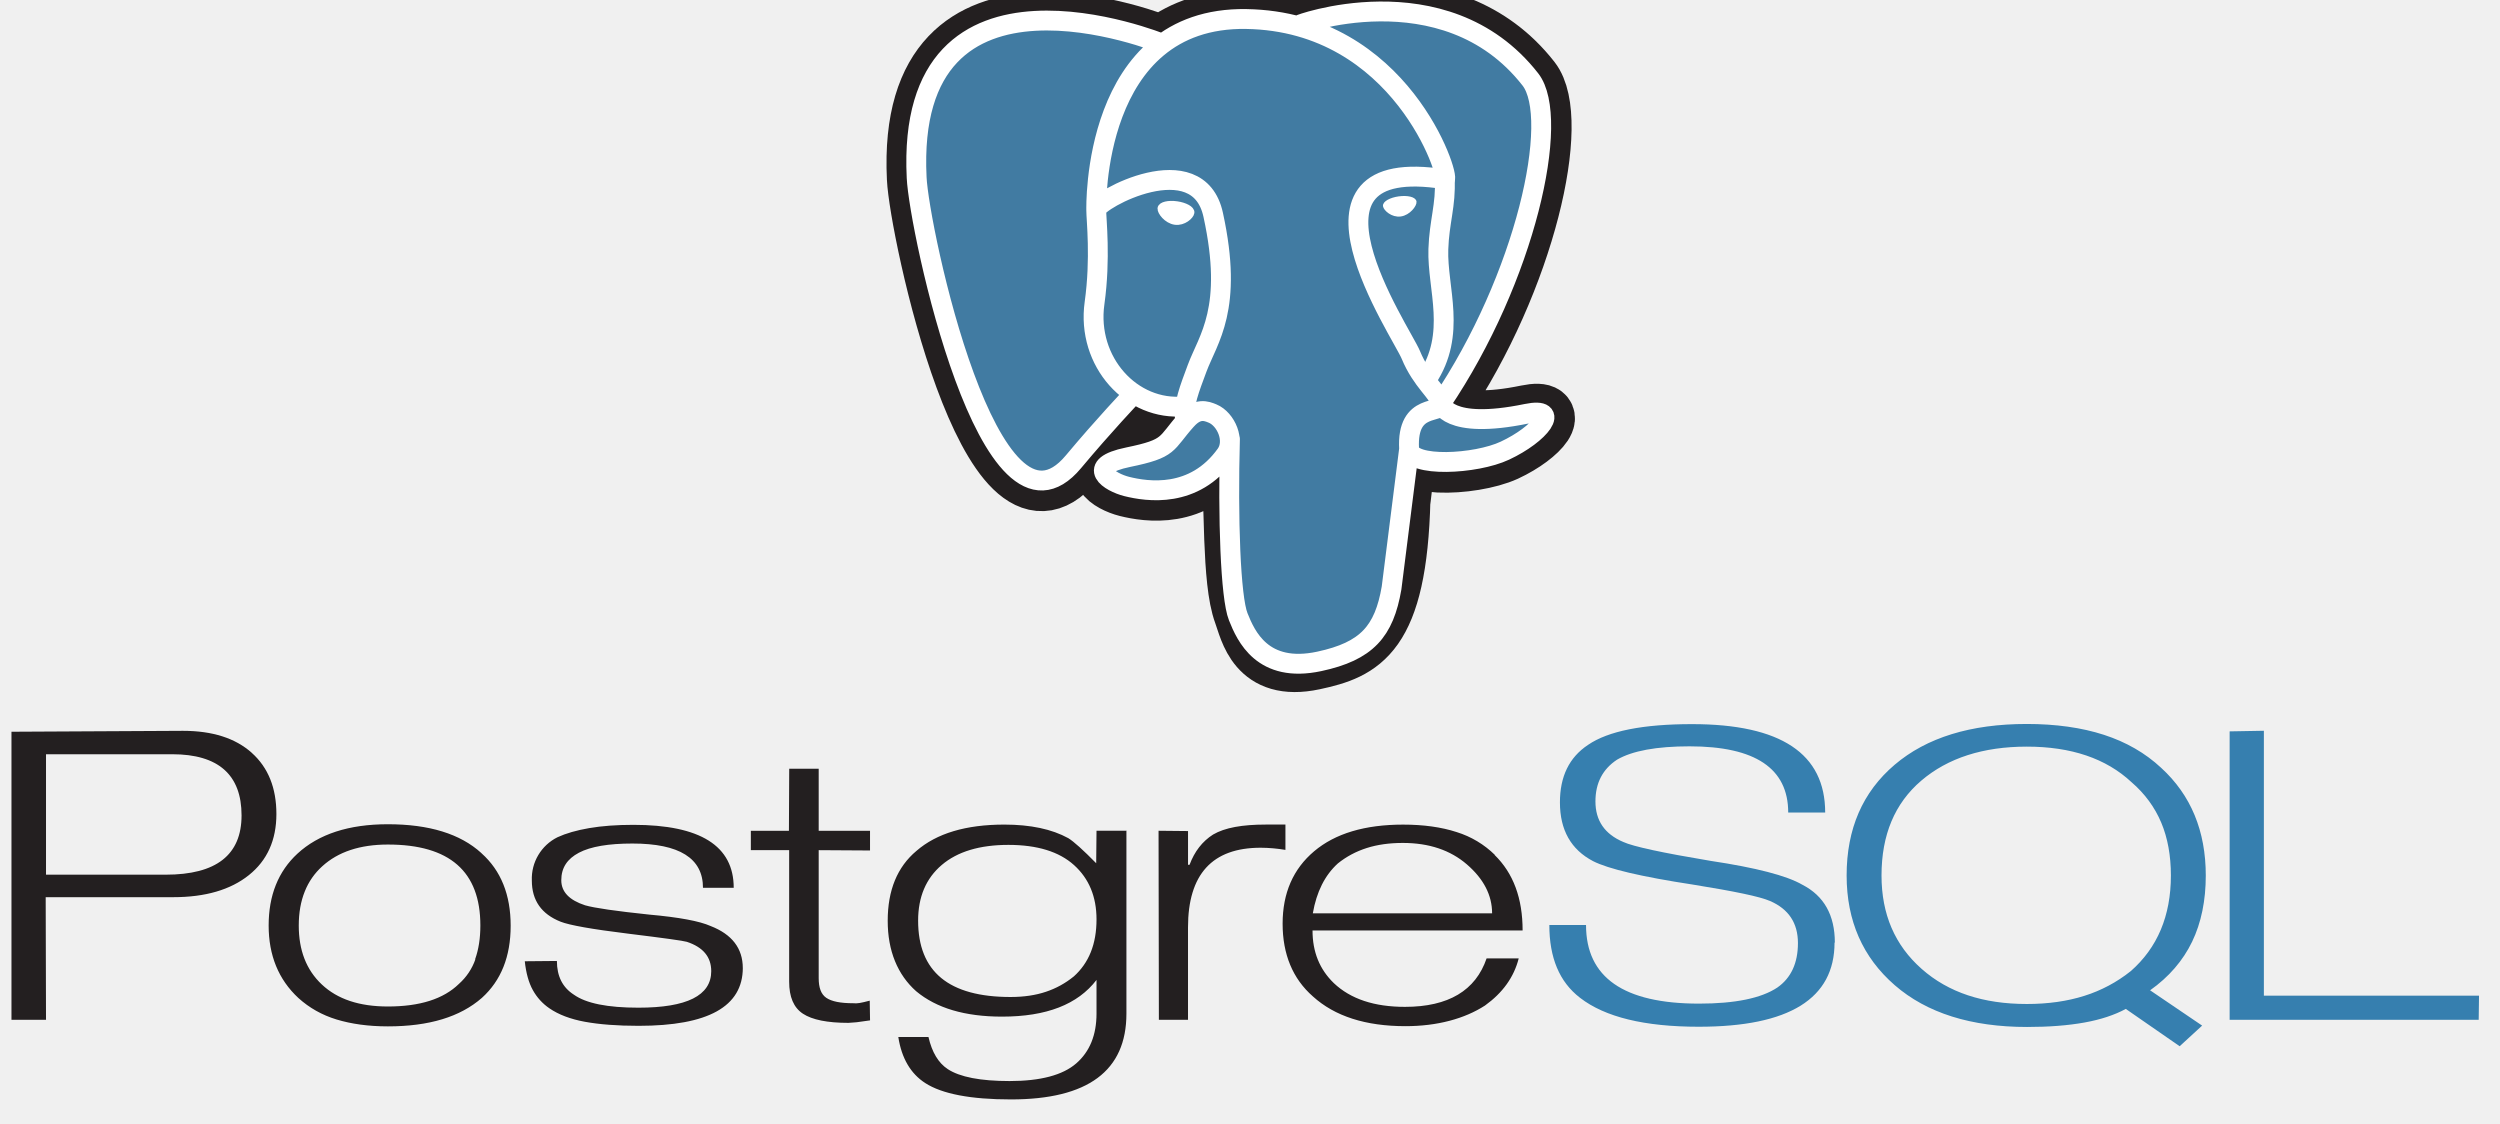
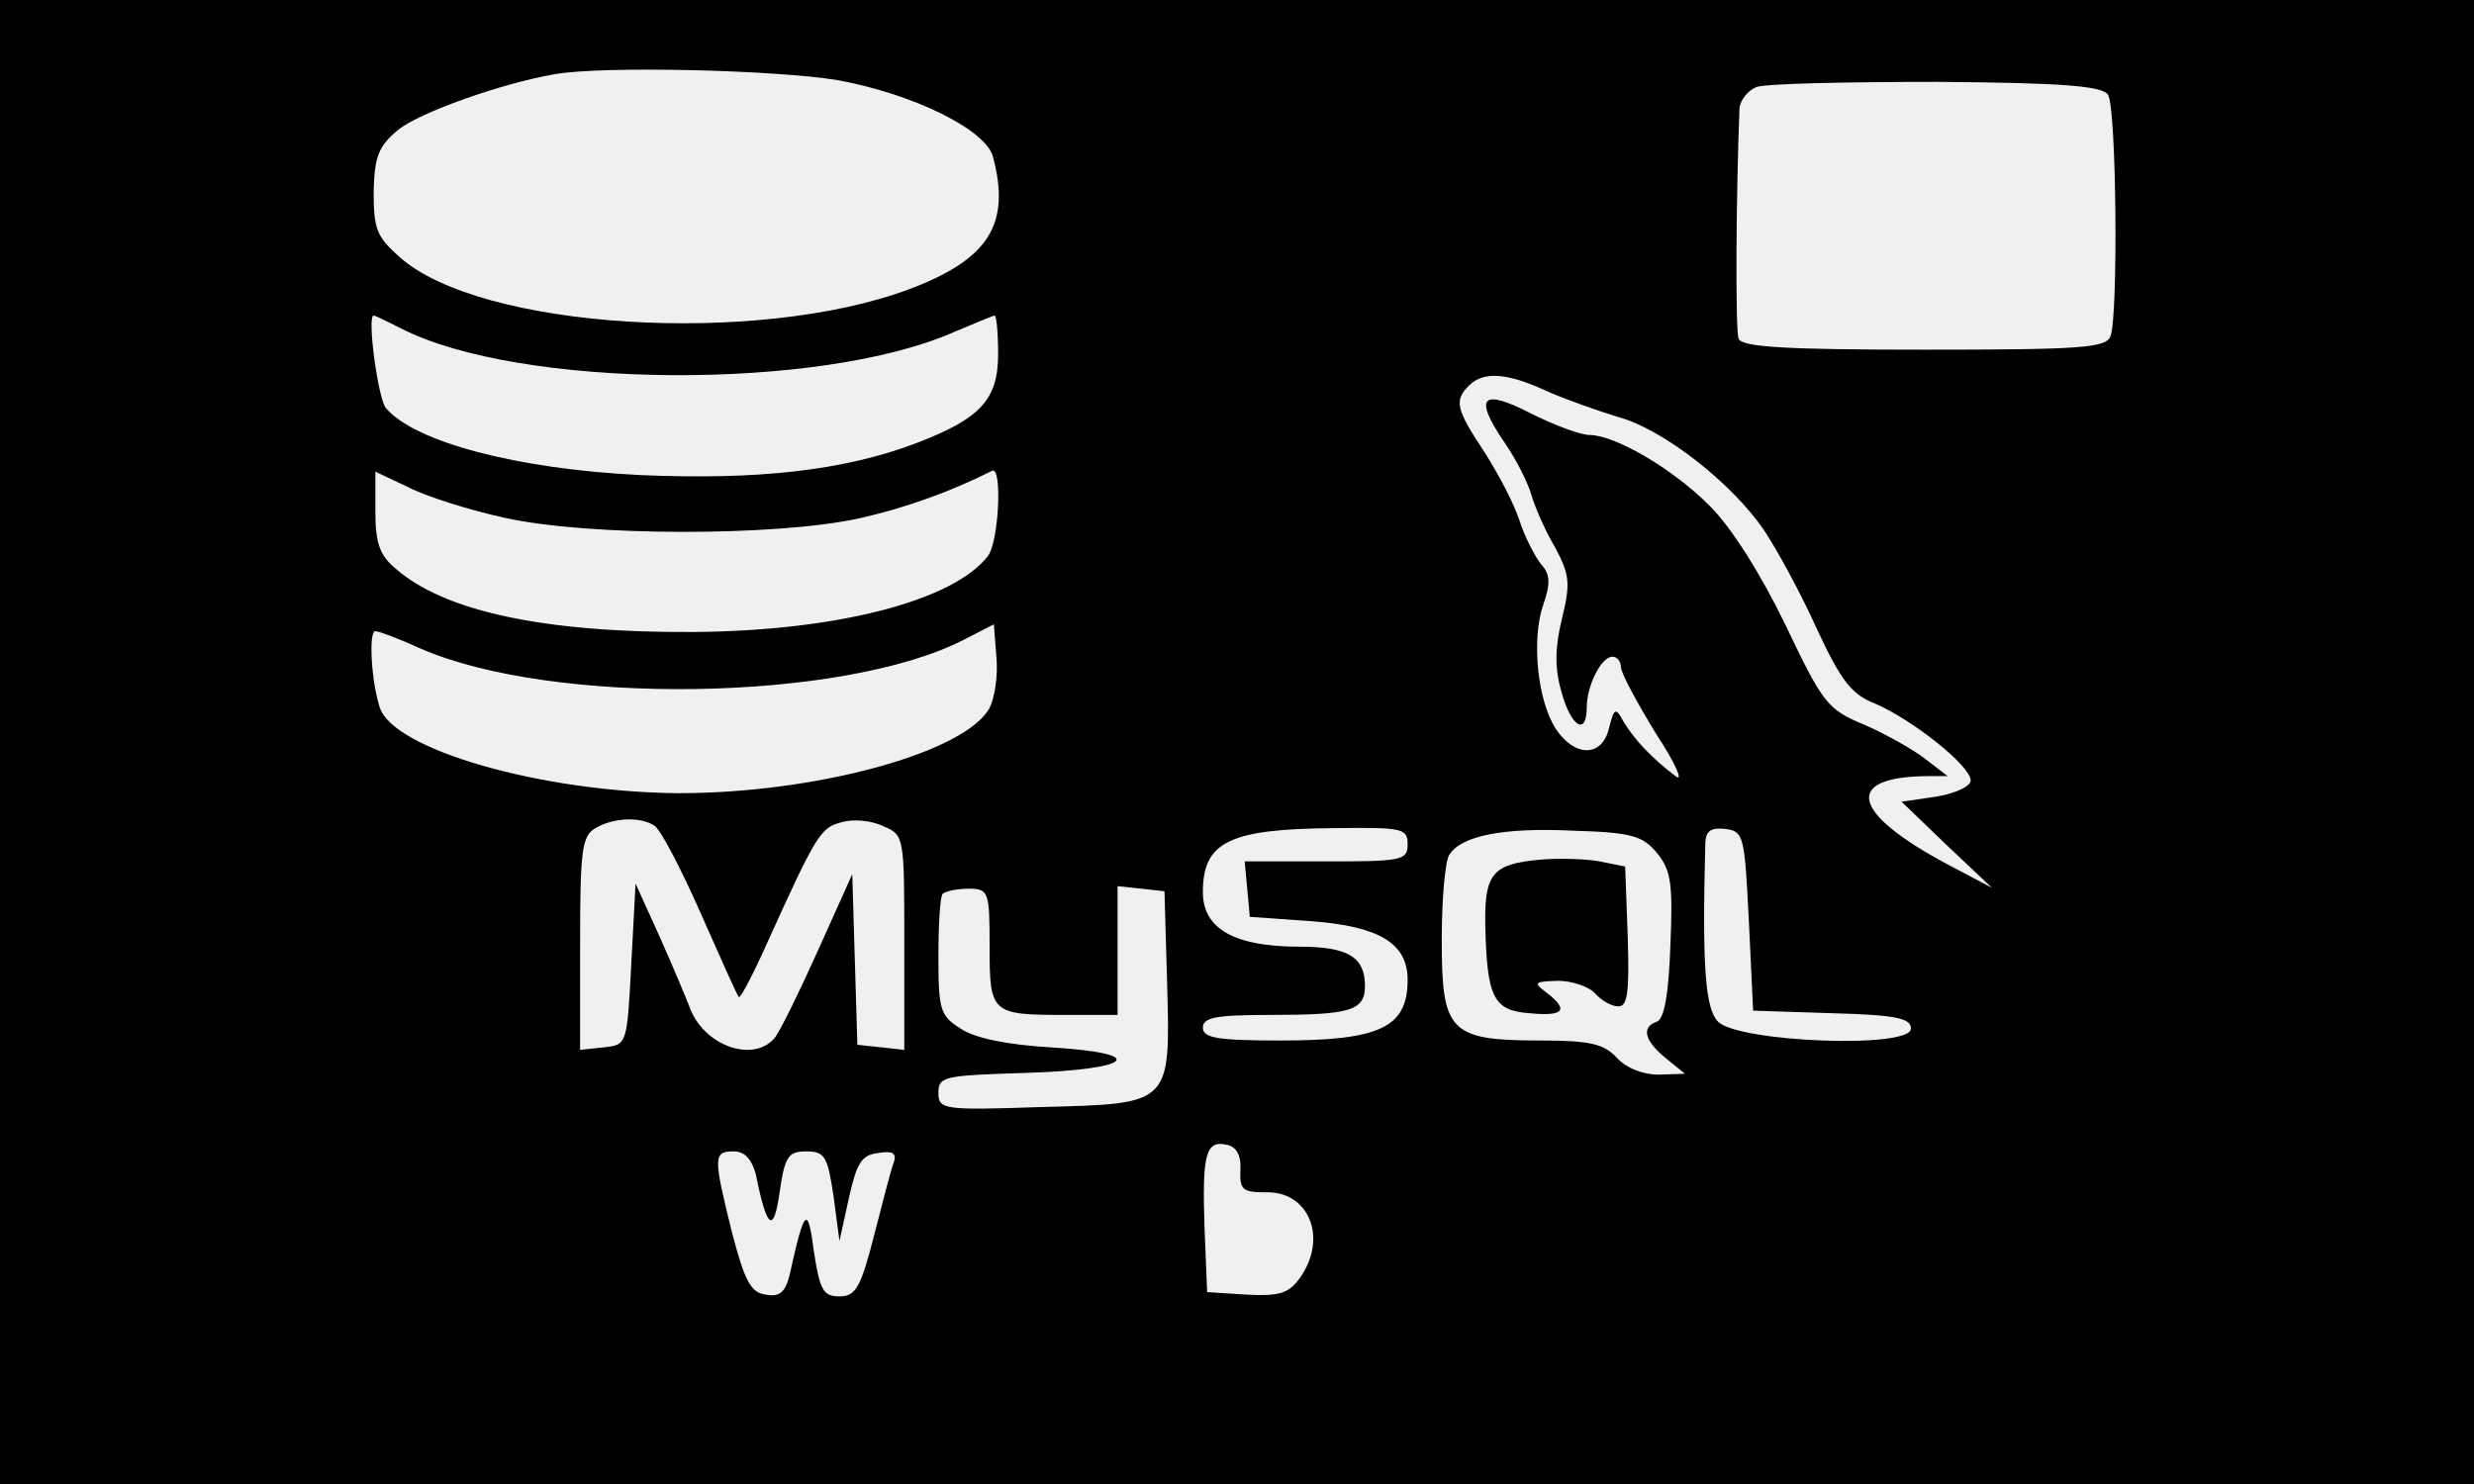
- <svg xmlns="http://www.w3.org/2000/svg" xmlns:xlink="http://www.w3.org/1999/xlink" viewBox="0 0 109 49" fill="#fff" fill-rule="evenodd" stroke="#000" stroke-linecap="round" stroke-linejoin="round">
-   <use xlink:href="#A" x=".5" y=".5" />
-   <symbol id="A" overflow="visible">
-     <g stroke="none" fill-rule="nonzero">
-       <path d="M6.726 37.635h-5.22v-5.25H7.01c2.014 0 3.022.9 3.022 2.666 0 1.723-1.102 2.585-3.305 2.585m3.752-5.312c-.715-.64-1.716-.96-3.003-.96L0 31.404v12.56h1.506l-.014-5.347h5.563c1.395 0 2.493-.32 3.294-.96s1.202-1.53 1.202-2.666-.358-2.026-1.073-2.666zm9.747 9.004a2.56 2.56 0 0 1-.715 1.068c-.675.66-1.704.987-3.1.987-1.25 0-2.2-.32-2.88-.96s-1.005-1.497-1.005-2.57c0-.56.088-1.055.263-1.488a2.92 2.92 0 0 1 .762-1.096c.692-.63 1.646-.947 2.86-.947 2.7 0 4.033 1.177 4.033 3.53 0 .56-.077 1.05-.23 1.474m.273-4.633c-.918-.837-2.277-1.256-4.077-1.256-1.7 0-3.015.428-3.942 1.283-.837.774-1.255 1.818-1.255 3.132 0 1.305.432 2.358 1.296 3.16.477.432 1.033.745 1.667.938s1.38.3 2.234.3c1.8 0 3.154-.414 4.1-1.242.837-.756 1.255-1.804 1.255-3.145 0-1.35-.423-2.403-1.27-3.16zm11.4 4.997c0 1.7-1.515 2.536-4.544 2.536-.926 0-1.706-.06-2.34-.176s-1.148-.313-1.544-.584a2.31 2.31 0 0 1-.728-.8c-.18-.323-.297-.75-.35-1.255l1.4-.013c0 .665.247 1.155.74 1.47.53.378 1.467.567 2.813.567 2.117 0 3.176-.53 3.176-1.592 0-.62-.355-1.047-1.065-1.28-.144-.045-1-.164-2.57-.357s-2.546-.367-2.933-.52c-.836-.333-1.254-.93-1.254-1.794a2.02 2.02 0 0 1 1.12-1.889c.37-.17.83-.303 1.384-.398s1.195-.142 1.924-.142c2.916 0 4.374.915 4.374 2.745h-1.34c0-1.286-1.025-1.93-3.075-1.93-1.043 0-1.82.13-2.333.4s-.77.66-.77 1.2c0 .504.346.868 1.038 1.093.405.117 1.335.252 2.792.405 1.304.117 2.198.283 2.684.5.926.36 1.4.97 1.4 1.834zm5.536 2.3l-.573.08-.358.027c-.918 0-1.58-.133-1.985-.4s-.6-.732-.6-1.4v-5.73h-1.67v-.843h1.66l.013-2.708h1.285v2.708h2.238v.857l-2.238-.014v5.577c0 .415.1.702.33.86s.614.237 1.18.237c.08.01.17.006.27-.01s.247-.05.445-.102l.014.86zm8.887-1.912a3.81 3.81 0 0 1-1.2.661c-.45.153-.966.23-1.55.23-2.688 0-4.03-1.1-4.03-3.33 0-1.033.344-1.842 1.03-2.426s1.656-.876 2.905-.876c1.258 0 2.213.294 2.865.883s.978 1.377.978 2.366c0 1.078-.333 1.9-.998 2.494m2.283-6.36h-1.285l-.014 1.417c-.566-.575-.97-.94-1.214-1.092-.72-.395-1.65-.593-2.792-.593-1.673 0-2.95.382-3.83 1.146-.836.7-1.254 1.717-1.254 3.047 0 .656.106 1.243.317 1.76s.52.955.925 1.314c.883.737 2.13 1.106 3.742 1.106 1.936 0 3.3-.53 4.12-1.6v1.467c0 .935-.295 1.66-.884 2.172s-1.558.77-2.907.77c-1.268 0-2.172-.175-2.7-.524-.405-.268-.684-.734-.836-1.397h-1.315c.144.925.535 1.595 1.174 2.008.738.476 1.984.714 3.738.714 3.356 0 5.034-1.247 5.034-3.742V35.71zm6.95.835c-.356-.06-.717-.092-1.078-.094-2.112 0-3.168 1.158-3.168 3.475v4.028h-1.27l-.014-8.243 1.285.013v1.47h.067c.216-.58.557-1.02 1.025-1.318.512-.3 1.276-.435 2.292-.435h.863v1.103zm1.196 2.766c.162-.937.526-1.662 1.092-2.176.37-.297.787-.52 1.254-.67s.994-.223 1.578-.223c1.142 0 2.074.313 2.798.94s1.095 1.336 1.095 2.13h-7.807m7.933-2.543a4.12 4.12 0 0 0-1.674-1.001c-.666-.217-1.444-.325-2.335-.325-1.665 0-2.956.387-3.874 1.16s-1.377 1.827-1.377 3.16.44 2.4 1.322 3.172c.953.864 2.298 1.296 4.035 1.296.692 0 1.333-.08 1.922-.235s1.104-.38 1.545-.665c.774-.556 1.263-1.24 1.47-2.056h-1.4c-.477 1.4-1.663 2.114-3.56 2.114-1.34 0-2.37-.344-3.1-1.034-.62-.6-.93-1.356-.93-2.296h9.16c0-1.398-.4-2.495-1.228-3.3z" fill="#231f20" />
-       <path d="M79.486 40.596c0 2.447-1.974 3.67-5.92 3.67-2.365 0-4.092-.42-5.18-1.265-.9-.693-1.335-1.75-1.335-3.17h1.6c0 2.285 1.64 3.427 4.925 3.427 1.574 0 2.713-.234 3.414-.7.594-.413.9-1.06.9-1.94 0-.872-.405-1.483-1.215-1.834-.46-.2-1.58-.427-3.36-.715-2.24-.342-3.693-.683-4.358-1.024-.962-.503-1.444-1.357-1.444-2.562 0-1.123.4-1.96 1.228-2.508.88-.602 2.393-.903 4.534-.903 3.87 0 5.803 1.285 5.803 3.855h-1.612c0-1.925-1.437-2.887-4.3-2.887-1.44 0-2.494.194-3.16.58-.63.414-.945 1.02-.945 1.822 0 .837.405 1.426 1.215 1.768.43.198 1.7.472 3.806.824 1.98.297 3.315.643 4 1.04.945.486 1.417 1.327 1.417 2.524zm12.908 1.25a6.2 6.2 0 0 1-2.012 1.071c-.748.238-1.585.357-2.512.357-1.9 0-3.42-.5-4.586-1.53s-1.75-2.377-1.75-4.074c0-1.77.578-3.147 1.735-4.135s2.7-1.482 4.6-1.482c1.936 0 3.458.516 4.565 1.55.585.503 1.017 1.1 1.297 1.765s.42 1.44.42 2.303c0 1.76-.586 3.152-1.756 4.176m.845.833c.828-.584 1.44-1.3 1.837-2.123s.595-1.8.595-2.878c0-1.95-.648-3.514-1.944-4.7-.693-.647-1.53-1.128-2.5-1.442s-2.1-.472-3.36-.472c-2.447 0-4.368.593-5.763 1.78s-2.092 2.795-2.092 4.826c0 1.977.703 3.572 2.1 4.785s3.33 1.82 5.768 1.82c.953 0 1.785-.065 2.496-.193s1.313-.327 1.808-.594l2.348 1.627.98-.9-2.273-1.542zm14.33 1.283H96.712V31.388l1.493-.027v11.55h9.38l-.014 1.05z" fill="#367faf" />
-     </g>
-     <path d="M60.581 21.264c.197-1.64.138-1.88 1.36-1.614l.3.027c.94.043 2.167-.15 2.9-.486 1.553-.72 2.474-1.924.943-1.608-3.494.72-3.734-.462-3.734-.462 3.7-5.474 5.23-12.423 3.9-14.123C62.62-1.642 56.334.553 56.23.61l-.033.006c-.7-.143-1.463-.23-2.33-.243-1.58-.026-2.78.414-3.7 1.105 0 0-11.212-4.62-10.7 5.8.1 2.218 3.18 16.786 6.84 12.386 1.338-1.6 2.63-2.97 2.63-2.97.642.427 1.4.644 2.217.566l.062-.053a2.43 2.43 0 0 0 .025.626c-.943 1.053-.666 1.24-2.55 1.627-1.907.393-.787 1.093-.055 1.276.887.222 2.94.536 4.325-1.405l-.055.222c.37.296.345 2.127.397 3.435s.14 2.53.407 3.25.58 2.574 3.06 2.043c2.07-.444 3.654-1.082 3.798-7.023" stroke="#231f20" fill="#231f20" fill-rule="nonzero" stroke-width="2.598" />
-     <path d="M66.082 17.583c-3.494.72-3.734-.462-3.734-.462 3.7-5.474 5.23-12.423 3.9-14.124-3.63-4.64-9.916-2.445-10.02-2.388l-.034.006c-.7-.143-1.463-.23-2.33-.243-1.58-.026-2.78.414-3.7 1.105 0 0-11.212-4.62-10.7 5.8.1 2.22 3.18 16.786 6.84 12.386 1.338-1.6 2.63-2.97 2.63-2.97a3.39 3.39 0 0 0 2.216.566l.063-.053c-.02.2-.01.395.025.626-.943 1.053-.666 1.24-2.55 1.627-1.907.393-.787 1.093-.055 1.276.887.222 2.94.536 4.325-1.405l-.055.222c.37.296.63 1.925.585 3.4s-.072 2.5.22 3.282.58 2.574 3.06 2.043c2.07-.444 3.144-1.594 3.293-3.512.106-1.364.346-1.162.36-2.38l.192-.577c.222-1.85.035-2.445 1.3-2.167l.3.027c.94.043 2.168-.15 2.9-.486 1.553-.72 2.474-1.924.943-1.608z" stroke="none" fill="#417ba2" fill-rule="nonzero" />
-     <g stroke="#fff">
-       <path d="M53.126 18.643c-.096 3.44.024 6.903.36 7.745s1.057 2.48 3.536 1.948c2.07-.444 2.824-1.303 3.15-3.2l.765-6.063M50.166 1.4s-11.22-4.586-10.7 5.842c.1 2.22 3.18 16.787 6.84 12.387 1.338-1.6 2.547-2.87 2.547-2.87M56.216.563c-.4.122 6.24-2.423 10.008 2.4 1.33 1.7-.2 8.65-3.9 14.124m-.001-.009s.24 1.183 3.735.462c1.53-.316.6.887-.943 1.608-1.274.6-4.13.743-4.178-.074-.12-2.1 1.504-1.468 1.386-1.996-.106-.476-.832-.943-1.312-2.107-.42-1.017-5.75-8.812 1.48-7.654.265-.055-1.886-6.877-8.652-6.988s-6.542 8.32-6.542 8.32m3.935 9.159c-.943 1.053-.666 1.24-2.55 1.627-1.907.393-.787 1.093-.055 1.276.887.222 2.94.536 4.325-1.405.422-.6-.002-1.534-.582-1.775-.28-.116-.655-.26-1.136.277zm-.062-.027c-.095-.62.204-1.356.523-2.22.48-1.294 1.6-2.588.703-6.692-.66-3.058-5.098-.637-5.1-.222s.2 2.102-.074 4.067c-.36 2.564 1.63 4.733 3.923 4.5" fill="none" stroke-width=".866" />
-       <g fill-rule="nonzero">
-         <path d="M50.114 8.586c-.02.142.26.52.623.57s.675-.245.694-.386-.26-.298-.624-.35-.675.023-.694.165z" stroke-width=".289" />
-         <path d="M61.188 8.297c.02.142-.26.52-.623.57s-.675-.245-.695-.386.26-.298.624-.348.675.023.695.165z" stroke-width=".144" />
-       </g>
-       <path d="M62.489 7.316c.06 1.1-.24 1.868-.277 3.05-.056 1.72.82 3.687-.5 5.657" fill="none" stroke-width=".866" />
-     </g>
-   </symbol>
+ <svg xmlns="http://www.w3.org/2000/svg" version="1.0" width="290pt" height="174pt" viewBox="0 0 290 174" preserveAspectRatio="xMidYMid meet">
+   <g transform="translate(0,174) scale(0.1,-0.1)" fill="#000000" stroke="none">
+     <path d="M0 870 l0 -870 1450 0 1450 0 0 870 0 870 -1450 0 -1450 0 0 -870z m982 776 c88 -16 174 -58 182 -90 21 -79 -5 -120 -98 -155 -179 -67 -504 -47 -598 38 -27 24 -30 33 -30 77 1 41 6 53 29 72 25 20 120 54 183 65 57 10 260 5 332 -7z m1489 -17 c10 -16 12 -259 3 -283 -5 -14 -34 -16 -219 -16 -161 0 -214 3 -217 13 -4 9 -3 169 1 270 1 10 10 21 20 25 11 4 106 6 212 6 149 -1 193 -5 200 -15z m-2001 -274 c138 -71 491 -74 649 -4 24 10 45 19 47 19 2 0 4 -20 4 -45 0 -54 -21 -76 -97 -105 -85 -32 -186 -43 -323 -37 -144 7 -265 39 -298 79 -9 12 -22 108 -14 108 2 0 16 -7 32 -15z m1344 -74 c23 -10 60 -23 83 -30 52 -14 133 -77 171 -133 16 -24 44 -76 62 -116 28 -60 40 -76 68 -87 44 -19 112 -73 112 -90 0 -7 -17 -15 -40 -19 l-41 -6 53 -51 53 -50 -53 28 c-112 60 -122 102 -23 103 l24 0 -26 20 c-14 11 -46 29 -71 40 -44 18 -49 25 -93 117 -29 60 -63 114 -89 140 -44 44 -111 83 -141 83 -10 0 -40 11 -68 25 -58 30 -68 20 -32 -33 14 -20 28 -48 32 -62 4 -14 16 -42 28 -62 17 -32 18 -42 8 -83 -8 -33 -9 -57 -1 -85 11 -42 30 -54 30 -19 0 25 17 59 30 59 6 0 10 -6 10 -12 0 -7 19 -42 41 -78 23 -35 33 -58 23 -50 -29 22 -49 44 -61 64 -9 17 -11 16 -17 -8 -8 -34 -40 -34 -62 -1 -22 33 -29 106 -15 146 9 26 8 36 -3 48 -7 9 -19 32 -25 51 -6 19 -25 55 -41 80 -33 50 -36 60 -18 78 17 17 45 15 92 -7z m-1223 -148 c98 -22 318 -22 415 -1 58 13 109 32 157 56 12 6 8 -83 -5 -100 -41 -53 -179 -88 -346 -89 -173 -1 -292 24 -349 75 -18 15 -23 30 -23 66 l0 47 38 -18 c21 -11 72 -27 113 -36z m569 -223 c-28 -52 -202 -100 -364 -100 -160 1 -336 51 -351 101 -10 31 -13 89 -5 89 4 0 28 -9 52 -20 154 -68 496 -63 638 10 l35 18 3 -39 c2 -21 -2 -47 -8 -59z m-393 -138 c7 -4 31 -50 54 -102 23 -52 43 -97 45 -99 2 -2 17 27 34 65 57 126 62 134 87 140 13 4 35 2 49 -5 24 -10 24 -13 24 -136 l0 -126 -27 3 -28 3 -3 100 -3 100 -40 -89 c-22 -49 -45 -96 -51 -103 -25 -30 -84 -9 -100 37 -3 8 -18 44 -34 80 l-29 64 -5 -94 c-5 -95 -5 -95 -32 -98 l-28 -3 0 125 c0 108 2 126 18 135 20 12 52 14 69 3z m883 -22 c0 -19 -7 -20 -96 -20 l-95 0 3 -32 3 -33 71 -5 c81 -6 114 -26 114 -69 0 -56 -33 -71 -149 -71 -74 0 -91 3 -91 15 0 12 15 15 79 15 94 0 111 5 111 34 0 34 -20 46 -77 46 -76 0 -113 21 -113 64 0 59 31 74 153 75 81 1 87 0 87 -19z m293 -11 c16 -20 18 -36 15 -108 -2 -56 -7 -86 -16 -89 -18 -6 -15 -22 11 -43 l22 -18 -31 -1 c-19 0 -38 8 -49 20 -15 16 -31 20 -89 20 -107 0 -116 10 -116 118 0 48 4 93 9 100 14 22 63 32 145 28 69 -2 82 -6 99 -27z m107 -79 l5 -105 93 -3 c75 -2 92 -6 92 -18 0 -24 -202 -16 -226 8 -15 15 -19 63 -15 211 1 13 7 17 24 15 21 -3 22 -8 27 -108z m-890 -30 c0 -79 2 -80 91 -80 l59 0 0 76 0 75 28 -3 27 -3 3 -105 c4 -146 6 -144 -147 -148 -116 -4 -121 -3 -121 17 0 19 7 20 102 23 127 4 146 23 29 30 -51 3 -89 11 -105 22 -24 15 -26 22 -26 85 0 37 2 70 5 73 3 3 17 6 30 6 24 0 25 -3 25 -68z m294 -262 c-1 -23 3 -26 29 -26 51 2 74 -53 41 -100 -13 -18 -23 -22 -62 -20 l-47 3 -3 74 c-3 86 1 104 25 99 12 -2 18 -12 17 -30z m-568 -5 c13 -65 21 -70 28 -20 6 41 10 47 31 47 22 0 25 -6 32 -52 l7 -53 11 50 c9 41 15 51 34 53 17 3 22 0 19 -10 -3 -7 -13 -46 -23 -85 -16 -63 -22 -73 -41 -73 -19 0 -23 7 -30 53 -7 54 -11 51 -28 -26 -5 -22 -12 -28 -28 -25 -18 2 -25 16 -40 73 -22 89 -22 95 2 95 13 0 21 -9 26 -27z" />
+     <path d="M1805 732 c-55 -5 -65 -16 -64 -76 2 -85 9 -101 52 -104 41 -4 46 4 20 24 -16 12 -15 13 13 14 17 0 37 -7 44 -15 7 -8 19 -15 27 -15 11 0 13 17 11 82 l-3 82 -30 6 c-16 3 -48 4 -70 2z" />
+   </g>
</svg>
